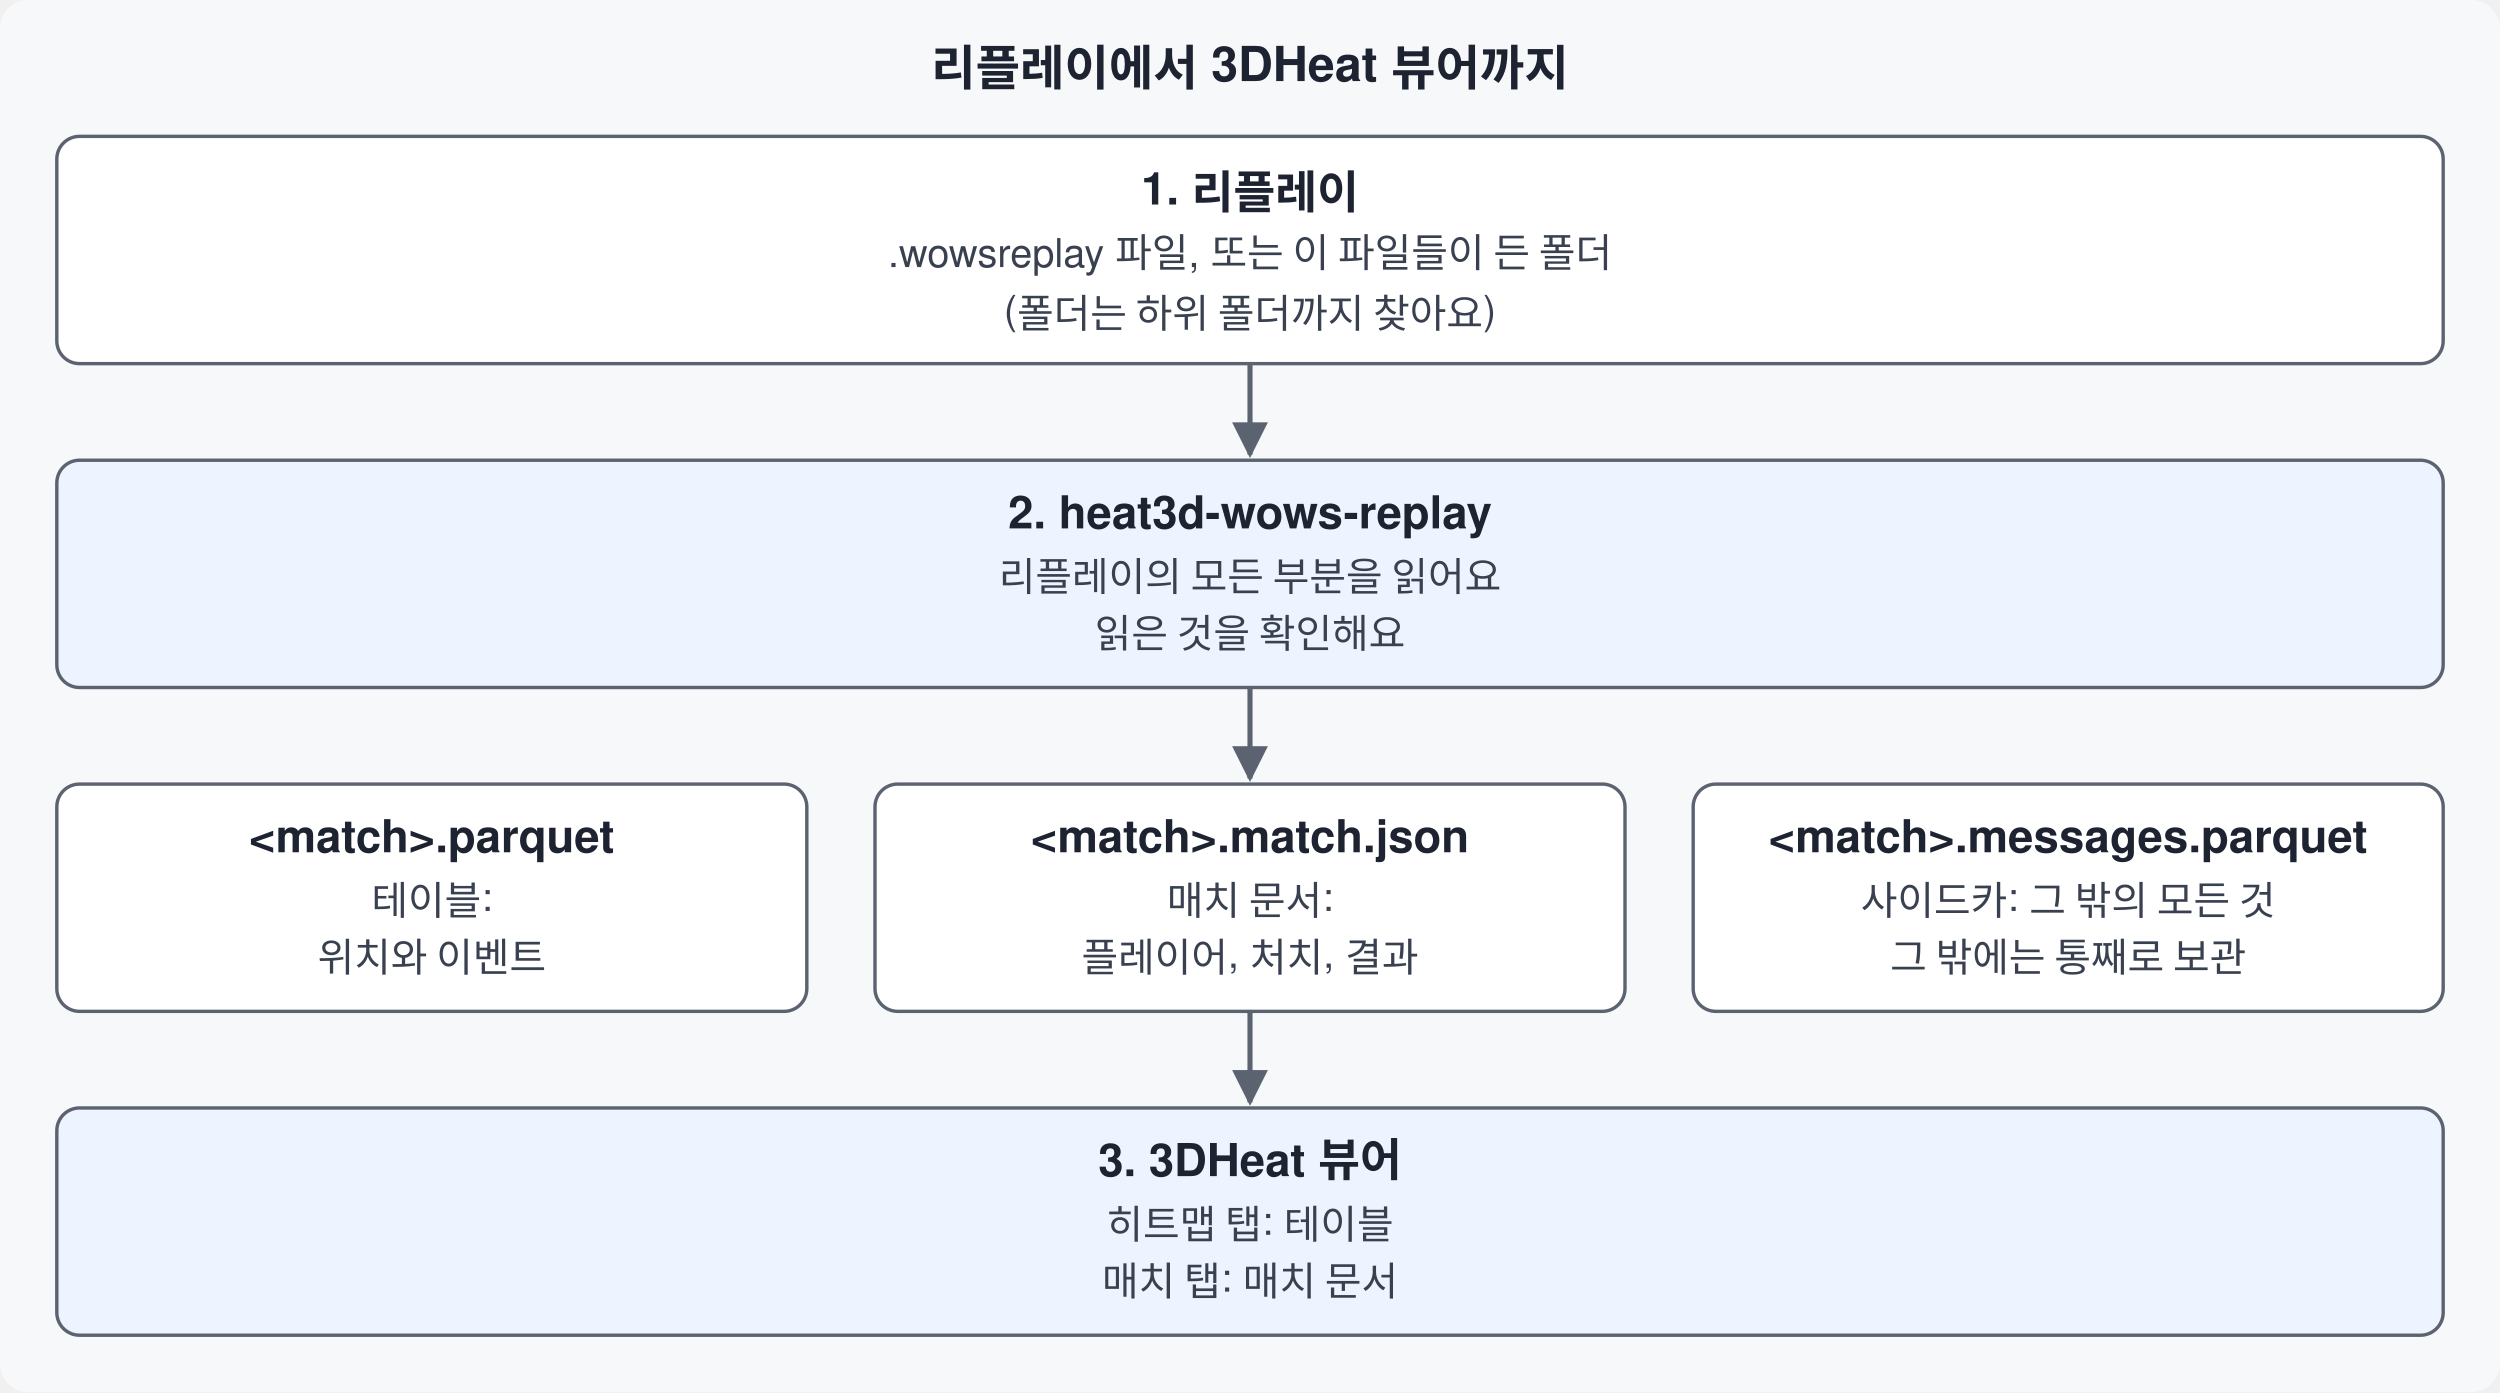
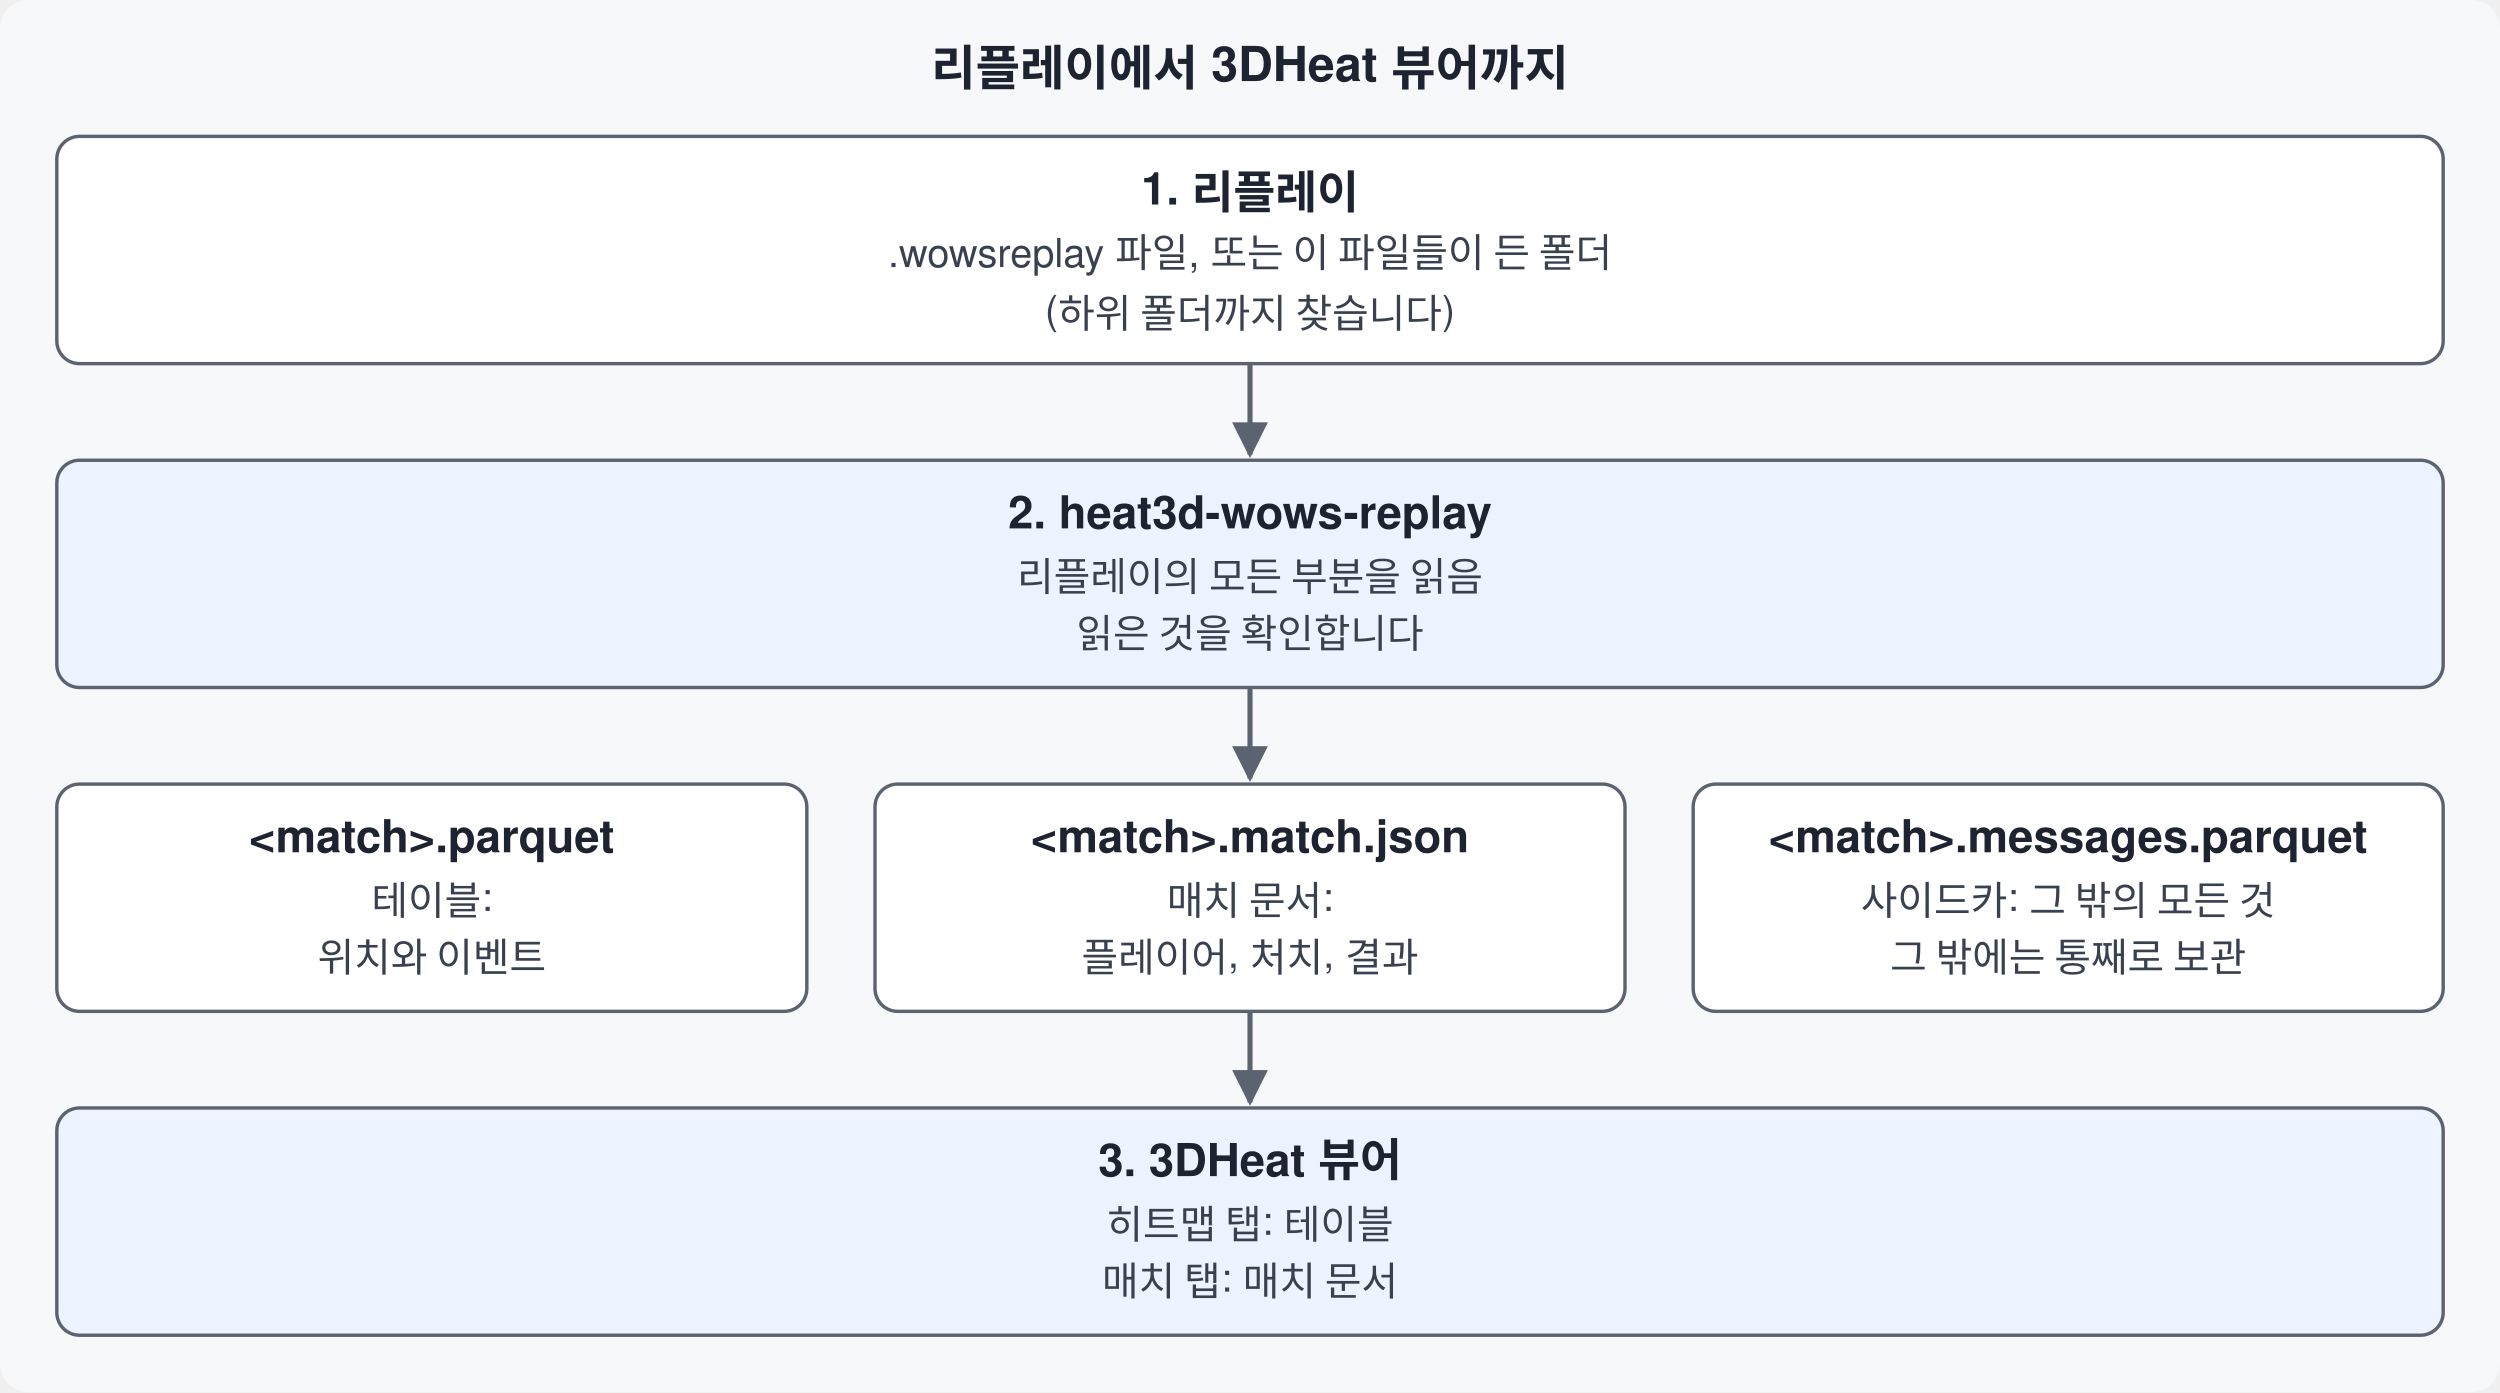
<svg xmlns="http://www.w3.org/2000/svg" width="880" height="490" viewBox="0 0 880 490" role="img" aria-label="From a replay to the 3DHeat viewer">
  <defs>
    <marker id="a" viewBox="0 0 10 10" refX="9" refY="5" markerWidth="7" markerHeight="7" orient="auto">
      <path d="M0,0 L10,5 L0,10 z" fill="#5b6270" />
    </marker>
  </defs>
  <rect width="880" height="490" rx="10" fill="#f7f8fa" />
  <text x="440" y="30" font-family="Segoe UI,Helvetica,Arial,sans-serif" font-size="17" font-weight="600" text-anchor="middle" fill="#1d2330">리플레이에서 3DHeat 뷰어까지</text>
  <rect x="20" y="48" width="840" height="80" rx="8" fill="#ffffff" stroke="#5b6270" stroke-width="1.2" />
  <text x="440" y="72" font-family="Segoe UI,Helvetica,Arial,sans-serif" font-size="16" font-weight="600" text-anchor="middle" fill="#1d2330">1. 리플레이</text>
  <text x="440" y="94" font-family="Segoe UI,Helvetica,Arial,sans-serif" font-size="14" text-anchor="middle" fill="#394150">.wowsreplay 파일, 또는 이 파일들이 든 폴더</text>
-   <text x="440" y="114" font-family="Segoe UI,Helvetica,Arial,sans-serif" font-size="14" text-anchor="middle" fill="#394150">(폴더는 하위 폴더까지 찾아요)</text>
+   <text x="440" y="114" font-family="Segoe UI,Helvetica,Arial,sans-serif" font-size="14" text-anchor="middle" fill="#394150">(하위 폴더까지 찾습니다)</text>
  <line x1="440" y1="128" x2="440" y2="160" stroke="#5b6270" stroke-width="1.8" marker-end="url(#a)" />
  <rect x="20" y="162" width="840" height="80" rx="8" fill="#eef4ff" stroke="#5b6270" stroke-width="1.2" />
  <text x="440" y="186" font-family="Segoe UI,Helvetica,Arial,sans-serif" font-size="16" font-weight="600" text-anchor="middle" fill="#1d2330">2. heat3d-wows-replay</text>
-   <text x="440" y="208" font-family="Segoe UI,Helvetica,Arial,sans-serif" font-size="14" text-anchor="middle" fill="#394150">리플레이의 모든 부분을 읽어요</text>
-   <text x="440" y="228" font-family="Segoe UI,Helvetica,Arial,sans-serif" font-size="14" text-anchor="middle" fill="#394150">읽은 것을 확인해요</text>
+   <text x="440" y="208" font-family="Segoe UI,Helvetica,Arial,sans-serif" font-size="14" text-anchor="middle" fill="#394150">리플레이의 모든 부분을 읽음</text>
+   <text x="440" y="228" font-family="Segoe UI,Helvetica,Arial,sans-serif" font-size="14" text-anchor="middle" fill="#394150">읽은 것을 확인합니다</text>
  <line x1="440" y1="242" x2="440" y2="274" stroke="#5b6270" stroke-width="1.8" marker-end="url(#a)" />
  <rect x="20" y="276" width="264" height="80" rx="8" fill="#ffffff" stroke="#5b6270" stroke-width="1.2" />
  <text x="152" y="300" font-family="Segoe UI,Helvetica,Arial,sans-serif" font-size="16" font-weight="600" text-anchor="middle" fill="#1d2330">&lt;match&gt;.parquet</text>
  <text x="152" y="322" font-family="Segoe UI,Helvetica,Arial,sans-serif" font-size="14" text-anchor="middle" fill="#394150">테이블:</text>
  <text x="152" y="342" font-family="Segoe UI,Helvetica,Arial,sans-serif" font-size="14" text-anchor="middle" fill="#394150">위치와 이벤트</text>
  <rect x="308" y="276" width="264" height="80" rx="8" fill="#ffffff" stroke="#5b6270" stroke-width="1.2" />
  <text x="440" y="300" font-family="Segoe UI,Helvetica,Arial,sans-serif" font-size="16" font-weight="600" text-anchor="middle" fill="#1d2330">&lt;match&gt;.match.json</text>
  <text x="440" y="322" font-family="Segoe UI,Helvetica,Arial,sans-serif" font-size="14" text-anchor="middle" fill="#394150">매치 문서:</text>
  <text x="440" y="342" font-family="Segoe UI,Helvetica,Arial,sans-serif" font-size="14" text-anchor="middle" fill="#394150">플레이어, 처치, 결과</text>
  <rect x="596" y="276" width="264" height="80" rx="8" fill="#ffffff" stroke="#5b6270" stroke-width="1.2" />
  <text x="728" y="300" font-family="Segoe UI,Helvetica,Arial,sans-serif" font-size="16" font-weight="600" text-anchor="middle" fill="#1d2330">&lt;match&gt;.messages.parquet</text>
  <text x="728" y="322" font-family="Segoe UI,Helvetica,Arial,sans-serif" font-size="14" text-anchor="middle" fill="#394150">사이드카: 그 밖의 모든 것</text>
  <text x="728" y="342" font-family="Segoe UI,Helvetica,Arial,sans-serif" font-size="14" text-anchor="middle" fill="#394150">그 밖에는 통째로 보관</text>
  <line x1="440" y1="356" x2="440" y2="388" stroke="#5b6270" stroke-width="1.8" marker-end="url(#a)" />
  <rect x="20" y="390" width="840" height="80" rx="8" fill="#eef4ff" stroke="#5b6270" stroke-width="1.2" />
  <text x="440" y="414" font-family="Segoe UI,Helvetica,Arial,sans-serif" font-size="16" font-weight="600" text-anchor="middle" fill="#1d2330">3. 3DHeat 뷰어</text>
  <text x="440" y="436" font-family="Segoe UI,Helvetica,Arial,sans-serif" font-size="14" text-anchor="middle" fill="#394150">히트맵 탭: 테이블</text>
  <text x="440" y="456" font-family="Segoe UI,Helvetica,Arial,sans-serif" font-size="14" text-anchor="middle" fill="#394150">매치 탭: 매치 문서</text>
</svg>
